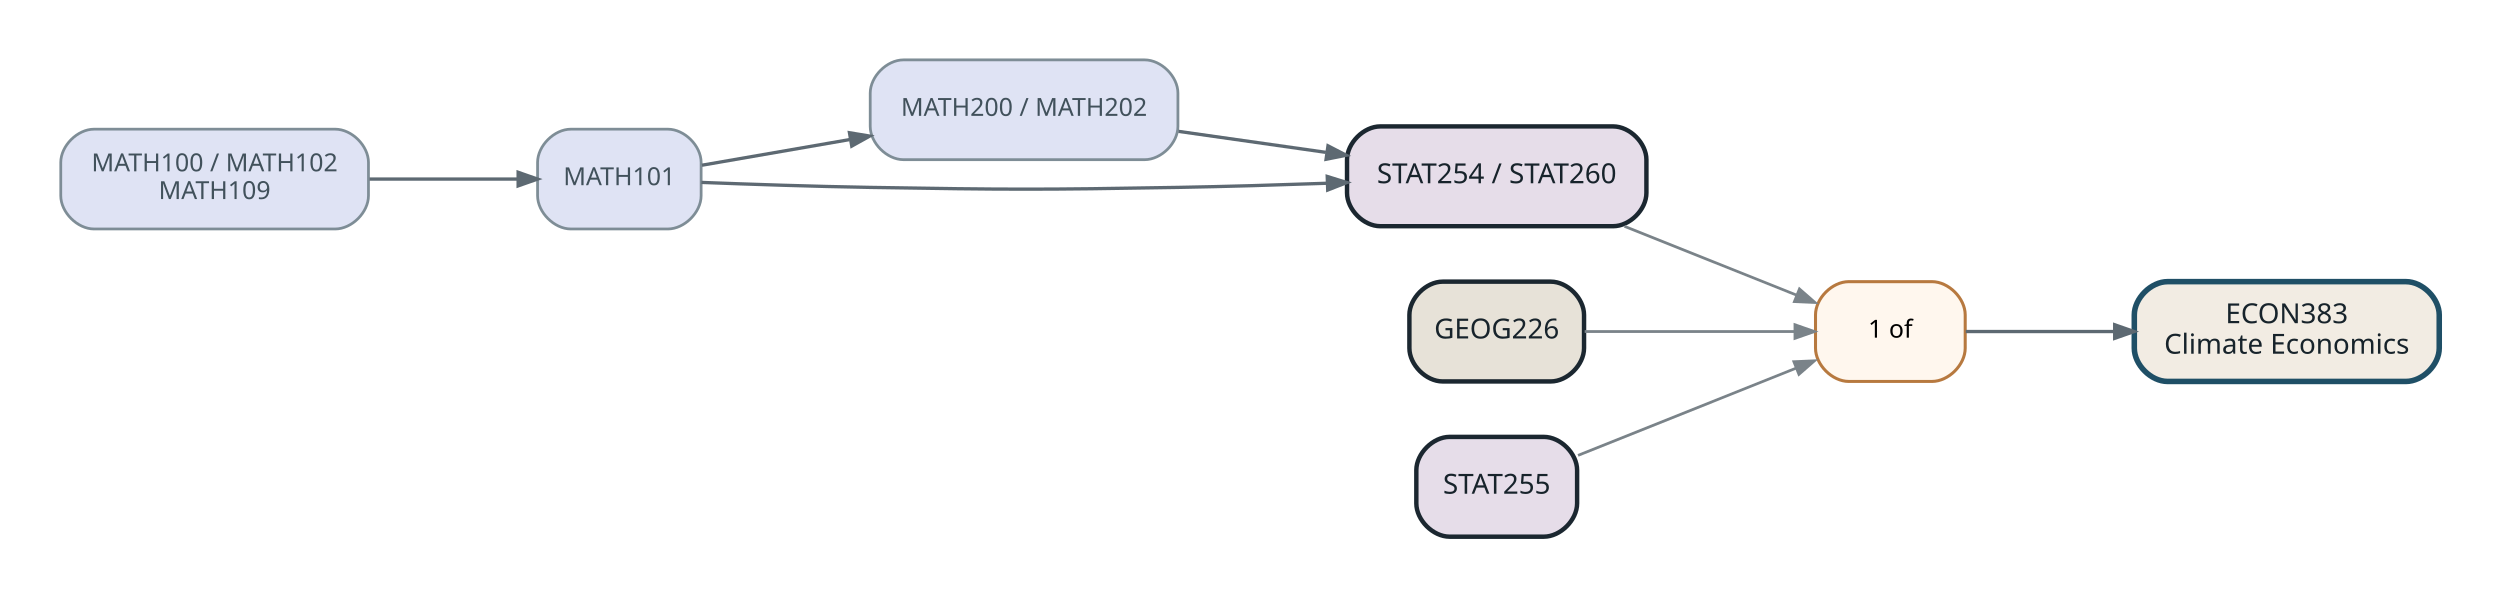
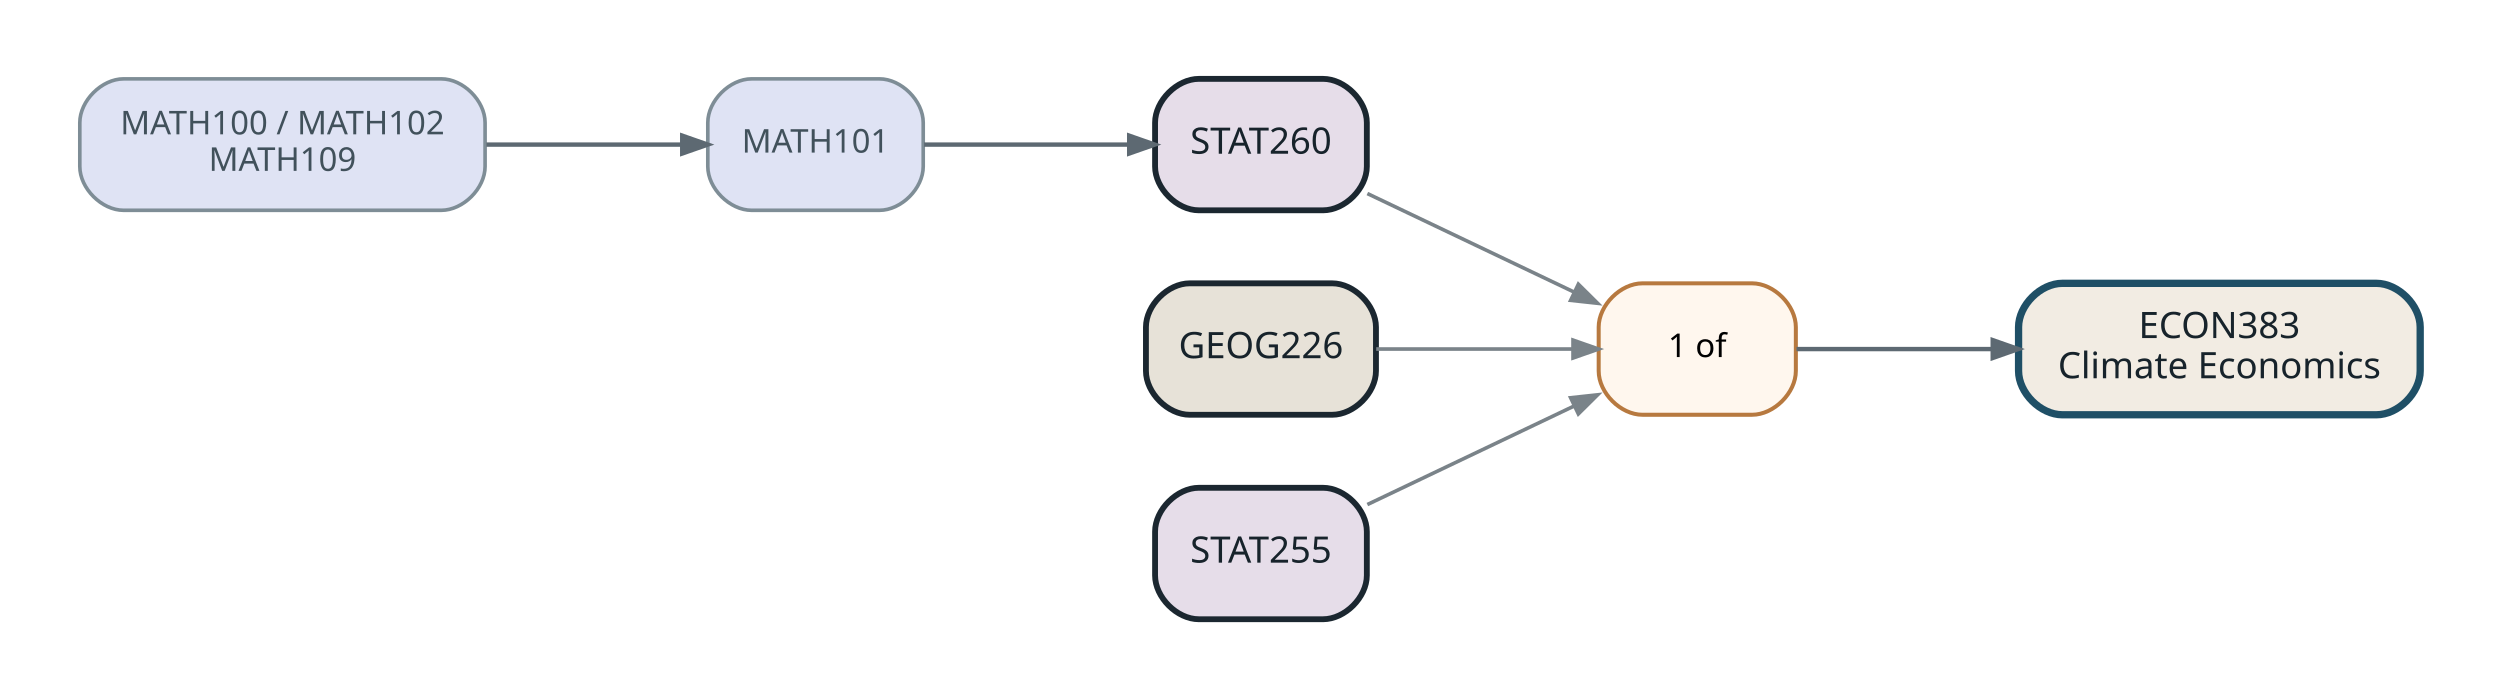
- <svg xmlns="http://www.w3.org/2000/svg" xmlns:xlink="http://www.w3.org/1999/xlink" width="901pt" height="215pt" viewBox="0.00 0.00 901.20 215.20">
-   <g id="graph0" class="graph" transform="scale(1 1) rotate(0) translate(21.6 193.6)">
+ <svg xmlns="http://www.w3.org/2000/svg" xmlns:xlink="http://www.w3.org/1999/xlink" width="684pt" height="191pt" viewBox="0.00 0.00 684.20 191.20">
+   <g id="graph0" class="graph" transform="scale(1 1) rotate(0) translate(21.6 169.6)">
    <g id="node1" class="node">
      <g id="a_node1">
        <a xlink:href="../../../courses/MATH100.html" xlink:title="Equivalent or cross-listed: MATH100: Calculus I | MATH102: Calculus for Students in the Social and Biological Sciences | MATH109: Introduction to Calculus" target="_top">
-           <path fill="#dfe3f4" stroke="#7e8d96" d="M99,-147C99,-147 12,-147 12,-147 6,-147 0,-141 0,-135 0,-135 0,-123 0,-123 0,-117 6,-111 12,-111 12,-111 99,-111 99,-111 105,-111 111,-117 111,-123 111,-123 111,-135 111,-135 111,-141 105,-147 99,-147" />
-           <text text-anchor="middle" x="55.5" y="-131.8" font-family="Avenir Next" font-size="9.00" fill="#41515b">MATH100 / MATH102</text>
-           <text text-anchor="middle" x="55.5" y="-121.8" font-family="Avenir Next" font-size="9.00" fill="#41515b">MATH109</text>
+           <path fill="#dfe3f4" stroke="#7e8d96" d="M99,-148C99,-148 12,-148 12,-148 6,-148 0,-142 0,-136 0,-136 0,-124 0,-124 0,-118 6,-112 12,-112 12,-112 99,-112 99,-112 105,-112 111,-118 111,-124 111,-124 111,-136 111,-136 111,-142 105,-148 99,-148" />
+           <text text-anchor="middle" x="55.5" y="-132.8" font-family="Avenir Next" font-size="9.00" fill="#41515b">MATH100 / MATH102</text>
+           <text text-anchor="middle" x="55.5" y="-122.8" font-family="Avenir Next" font-size="9.00" fill="#41515b">MATH109</text>
        </a>
      </g>
    </g>
    <g id="node2" class="node">
      <g id="a_node2">
        <a xlink:href="../../../courses/MATH101.html" xlink:title="MATH101: Calculus II" target="_top">
-           <path fill="#dfe3f4" stroke="#7e8d96" d="M219,-147C219,-147 184,-147 184,-147 178,-147 172,-141 172,-135 172,-135 172,-123 172,-123 172,-117 178,-111 184,-111 184,-111 219,-111 219,-111 225,-111 231,-117 231,-123 231,-123 231,-135 231,-135 231,-141 225,-147 219,-147" />
-           <text text-anchor="middle" x="201.5" y="-126.8" font-family="Avenir Next" font-size="9.00" fill="#41515b">MATH101</text>
+           <path fill="#dfe3f4" stroke="#7e8d96" d="M219,-148C219,-148 184,-148 184,-148 178,-148 172,-142 172,-136 172,-136 172,-124 172,-124 172,-118 178,-112 184,-112 184,-112 219,-112 219,-112 225,-112 231,-118 231,-124 231,-124 231,-136 231,-136 231,-142 225,-148 219,-148" />
+           <text text-anchor="middle" x="201.5" y="-127.8" font-family="Avenir Next" font-size="9.00" fill="#41515b">MATH101</text>
        </a>
      </g>
    </g>
    <g id="edge5" class="edge">
-       <path fill="none" stroke="#5d6972" stroke-width="1.2" d="M111.35,-129C129.27,-129 148.7,-129 164.83,-129" />
-       <polygon fill="#5d6972" stroke="#5d6972" stroke-width="1.2" points="164.99,-131.45 171.99,-129 164.99,-126.55 164.99,-131.45" />
+       <path fill="none" stroke="#5d6972" stroke-width="1.2" d="M111.35,-130C129.27,-130 148.7,-130 164.83,-130" />
+       <polygon fill="#5d6972" stroke="#5d6972" stroke-width="1.2" points="164.99,-132.45 171.99,-130 164.99,-127.55 164.99,-132.45" />
    </g>
-     <g id="node3" class="node">
-       <g id="a_node3">
-         <a xlink:href="../../../courses/MATH200.html" xlink:title="Equivalent or cross-listed: MATH200: Calculus III | MATH202: Intermediate Calculus for CSC and EOS" target="_top">
-           <path fill="#dfe3f4" stroke="#7e8d96" d="M391,-172C391,-172 304,-172 304,-172 298,-172 292,-166 292,-160 292,-160 292,-148 292,-148 292,-142 298,-136 304,-136 304,-136 391,-136 391,-136 397,-136 403,-142 403,-148 403,-148 403,-160 403,-160 403,-166 397,-172 391,-172" />
-           <text text-anchor="middle" x="347.5" y="-151.8" font-family="Avenir Next" font-size="9.00" fill="#41515b">MATH200 / MATH202</text>
+     <g id="node5" class="node">
+       <g id="a_node5">
+         <a xlink:href="../../../courses/STAT260.html" xlink:title="STAT260: Introduction to Probability and Statistics I" target="_top">
+           <path fill="#e6dde9" stroke="#1b2730" stroke-width="1.6" d="M340.5,-148C340.5,-148 306.5,-148 306.5,-148 300.5,-148 294.5,-142 294.5,-136 294.5,-136 294.5,-124 294.5,-124 294.5,-118 300.5,-112 306.5,-112 306.5,-112 340.5,-112 340.5,-112 346.5,-112 352.5,-118 352.5,-124 352.5,-124 352.5,-136 352.5,-136 352.5,-142 346.5,-148 340.5,-148" />
+           <text text-anchor="middle" x="323.5" y="-127.5" font-family="Avenir Next" font-size="10.00" fill="#17232b">STAT260</text>
        </a>
      </g>
    </g>
    <g id="edge6" class="edge">
-       <path fill="none" stroke="#5d6972" stroke-width="1.2" d="M231.29,-134C246.58,-136.65 266,-140.02 284.51,-143.24" />
-       <polygon fill="#5d6972" stroke="#5d6972" stroke-width="1.2" points="284.51,-145.72 291.82,-144.51 285.34,-140.9 284.51,-145.72" />
+       <path fill="none" stroke="#5d6972" stroke-width="1.2" d="M231.24,-130C247.99,-130 269.24,-130 287.02,-130" />
+       <polygon fill="#5d6972" stroke="#5d6972" stroke-width="1.2" points="287.41,-132.45 294.41,-130 287.41,-127.55 287.41,-132.45" />
    </g>
-     <g id="node5" class="node">
-       <g id="a_node5">
-         <a xlink:href="../../../courses/STAT254.html" xlink:title="Equivalent or cross-listed: STAT254: Probability and Statistics for Engineers | STAT260: Introduction to Probability and Statistics I" target="_top">
-           <path fill="#e6dde9" stroke="#1b2730" stroke-width="1.6" d="M560,-148C560,-148 476,-148 476,-148 470,-148 464,-142 464,-136 464,-136 464,-124 464,-124 464,-118 470,-112 476,-112 476,-112 560,-112 560,-112 566,-112 572,-118 572,-124 572,-124 572,-136 572,-136 572,-142 566,-148 560,-148" />
-           <text text-anchor="middle" x="518" y="-127.5" font-family="Avenir Next" font-size="10.00" fill="#17232b">STAT254 / STAT260</text>
+     <g id="node3" class="node">
+       <g id="a_node3">
+         <a xlink:href="../../../courses/GEOG226.html" xlink:title="GEOG226: Quantitative Methods in Geography" target="_top">
+           <path fill="#e7e2d8" stroke="#1b2730" stroke-width="1.6" d="M343,-92C343,-92 304,-92 304,-92 298,-92 292,-86 292,-80 292,-80 292,-68 292,-68 292,-62 298,-56 304,-56 304,-56 343,-56 343,-56 349,-56 355,-62 355,-68 355,-68 355,-80 355,-80 355,-86 349,-92 343,-92" />
+           <text text-anchor="middle" x="323.5" y="-71.5" font-family="Avenir Next" font-size="10.00" fill="#17232b">GEOG226</text>
        </a>
      </g>
    </g>
-     <g id="edge8" class="edge">
-       <path fill="none" stroke="#5d6972" stroke-width="1.2" d="M231.11,-127.8C248.68,-127.12 271.64,-126.34 292,-126 341.33,-125.17 353.67,-125.13 403,-126 420.41,-126.31 439.31,-126.87 456.63,-127.49" />
-       <polygon fill="#5d6972" stroke="#5d6972" stroke-width="1.2" points="456.86,-129.95 463.94,-127.75 457.03,-125.05 456.86,-129.95" />
+     <g id="node7" class="node">
+       <path fill="#fff7ee" stroke="#b7793f" stroke-width="1.1" d="M458,-92C458,-92 428,-92 428,-92 422,-92 416,-86 416,-80 416,-80 416,-68 416,-68 416,-62 422,-56 428,-56 428,-56 458,-56 458,-56 464,-56 470,-62 470,-68 470,-68 470,-80 470,-80 470,-86 464,-92 458,-92" />
+       <text text-anchor="middle" x="443" y="-71.8" font-family="Avenir Next" font-size="9.00">1 of</text>
    </g>
-     <g id="edge7" class="edge">
-       <path fill="none" stroke="#5d6972" stroke-width="1.2" d="M403.21,-146.21C420.19,-143.79 439.01,-141.11 456.37,-138.64" />
-       <polygon fill="#5d6972" stroke="#5d6972" stroke-width="1.2" points="457.13,-141 463.72,-137.59 456.44,-136.15 457.13,-141" />
+     <g id="edge1" class="edge">
+       <path fill="none" stroke="#7a8389" d="M355.07,-74C371.61,-74 392.05,-74 408.96,-74" />
+       <polygon fill="#7a8389" stroke="#7a8389" points="408.97,-76.45 415.97,-74 408.97,-71.55 408.97,-76.45" />
    </g>
    <g id="node4" class="node">
      <g id="a_node4">
-         <a xlink:href="../../../courses/GEOG226.html" xlink:title="GEOG226: Quantitative Methods in Geography" target="_top">
-           <path fill="#e7e2d8" stroke="#1b2730" stroke-width="1.6" d="M537.5,-92C537.5,-92 498.5,-92 498.5,-92 492.5,-92 486.5,-86 486.5,-80 486.5,-80 486.5,-68 486.5,-68 486.5,-62 492.5,-56 498.5,-56 498.5,-56 537.5,-56 537.5,-56 543.5,-56 549.5,-62 549.5,-68 549.5,-68 549.5,-80 549.5,-80 549.5,-86 543.5,-92 537.5,-92" />
-           <text text-anchor="middle" x="518" y="-71.5" font-family="Avenir Next" font-size="10.00" fill="#17232b">GEOG226</text>
+         <a xlink:href="../../../courses/STAT255.html" xlink:title="STAT255: Statistics for Life Sciences I" target="_top">
+           <path fill="#e6dde9" stroke="#1b2730" stroke-width="1.6" d="M340.5,-36C340.5,-36 306.5,-36 306.5,-36 300.5,-36 294.5,-30 294.5,-24 294.5,-24 294.5,-12 294.5,-12 294.5,-6 300.5,0 306.5,0 306.5,0 340.5,0 340.5,0 346.5,0 352.5,-6 352.5,-12 352.5,-12 352.5,-24 352.5,-24 352.5,-30 346.5,-36 340.5,-36" />
+           <text text-anchor="middle" x="323.5" y="-15.5" font-family="Avenir Next" font-size="10.00" fill="#17232b">STAT255</text>
        </a>
      </g>
    </g>
-     <g id="node8" class="node">
-       <path fill="#fff7ee" stroke="#b7793f" stroke-width="1.1" d="M675,-92C675,-92 645,-92 645,-92 639,-92 633,-86 633,-80 633,-80 633,-68 633,-68 633,-62 639,-56 645,-56 645,-56 675,-56 675,-56 681,-56 687,-62 687,-68 687,-68 687,-80 687,-80 687,-86 681,-92 675,-92" />
-       <text text-anchor="middle" x="660" y="-71.8" font-family="Avenir Next" font-size="9.00">1 of</text>
+     <g id="edge2" class="edge">
+       <path fill="none" stroke="#7a8389" d="M352.64,-31.41C369.7,-39.54 391.52,-49.94 409.33,-58.43" />
+       <polygon fill="#7a8389" stroke="#7a8389" points="408.32,-60.66 415.7,-61.46 410.43,-56.24 408.32,-60.66" />
    </g>
-     <g id="edge1" class="edge">
-       <path fill="none" stroke="#7a8389" d="M549.72,-74C572.09,-74 602.38,-74 625.39,-74" />
-       <polygon fill="#7a8389" stroke="#7a8389" points="625.59,-76.45 632.59,-74 625.59,-71.55 625.59,-76.45" />
-     </g>
-     <g id="edge2" class="edge">
-       <path fill="none" stroke="#7a8389" d="M564.07,-111.97C584.29,-103.89 607.7,-94.52 626.21,-87.12" />
-       <polygon fill="#7a8389" stroke="#7a8389" points="627.21,-89.36 632.8,-84.48 625.39,-84.81 627.21,-89.36" />
+     <g id="edge3" class="edge">
+       <path fill="none" stroke="#7a8389" d="M352.64,-116.59C369.7,-108.46 391.52,-98.06 409.33,-89.57" />
+       <polygon fill="#7a8389" stroke="#7a8389" points="410.43,-91.76 415.7,-86.54 408.32,-87.34 410.43,-91.76" />
    </g>
    <g id="node6" class="node">
      <g id="a_node6">
-         <a xlink:href="../../../courses/STAT255.html" xlink:title="STAT255: Statistics for Life Sciences I" target="_top">
-           <path fill="#e6dde9" stroke="#1b2730" stroke-width="1.6" d="M535,-36C535,-36 501,-36 501,-36 495,-36 489,-30 489,-24 489,-24 489,-12 489,-12 489,-6 495,0 501,0 501,0 535,0 535,0 541,0 547,-6 547,-12 547,-12 547,-24 547,-24 547,-30 541,-36 535,-36" />
-           <text text-anchor="middle" x="518" y="-15.5" font-family="Avenir Next" font-size="10.00" fill="#17232b">STAT255</text>
-         </a>
-       </g>
-     </g>
-     <g id="edge3" class="edge">
-       <path fill="none" stroke="#7a8389" d="M547.33,-29.33C570.12,-38.45 602.17,-51.27 626.09,-60.84" />
-       <polygon fill="#7a8389" stroke="#7a8389" points="625.2,-63.12 632.61,-63.44 627.02,-58.57 625.2,-63.12" />
-     </g>
-     <g id="node7" class="node">
-       <g id="a_node7">
        <a xlink:href="../../../courses/ECON383.html" xlink:title="ECON383: Climate Economics" target="_top">
-           <path fill="#f2ece3" stroke="#1f4f66" stroke-width="2" d="M846,-92C846,-92 760,-92 760,-92 754,-92 748,-86 748,-80 748,-80 748,-68 748,-68 748,-62 754,-56 760,-56 760,-56 846,-56 846,-56 852,-56 858,-62 858,-68 858,-68 858,-80 858,-80 858,-86 852,-92 846,-92" />
-           <text text-anchor="middle" x="803" y="-77" font-family="Avenir Next" font-size="10.00" fill="#17232b">ECON383</text>
-           <text text-anchor="middle" x="803" y="-66" font-family="Avenir Next" font-size="10.00" fill="#17232b">Climate Economics</text>
+           <path fill="#f2ece3" stroke="#1f4f66" stroke-width="2" d="M629,-92C629,-92 543,-92 543,-92 537,-92 531,-86 531,-80 531,-80 531,-68 531,-68 531,-62 537,-56 543,-56 543,-56 629,-56 629,-56 635,-56 641,-62 641,-68 641,-68 641,-80 641,-80 641,-86 635,-92 629,-92" />
+           <text text-anchor="middle" x="586" y="-77" font-family="Avenir Next" font-size="10.00" fill="#17232b">ECON383</text>
+           <text text-anchor="middle" x="586" y="-66" font-family="Avenir Next" font-size="10.00" fill="#17232b">Climate Economics</text>
        </a>
      </g>
    </g>
    <g id="edge4" class="edge">
-       <path fill="none" stroke="#5d6972" stroke-width="1.2" d="M687.19,-74C702.24,-74 721.81,-74 740.52,-74" />
-       <polygon fill="#5d6972" stroke="#5d6972" stroke-width="1.2" points="740.92,-76.45 747.92,-74 740.92,-71.55 740.92,-76.45" />
+       <path fill="none" stroke="#5d6972" stroke-width="1.2" d="M470.19,-74C485.24,-74 504.81,-74 523.52,-74" />
+       <polygon fill="#5d6972" stroke="#5d6972" stroke-width="1.2" points="523.92,-76.45 530.92,-74 523.92,-71.55 523.92,-76.45" />
    </g>
  </g>
</svg>
